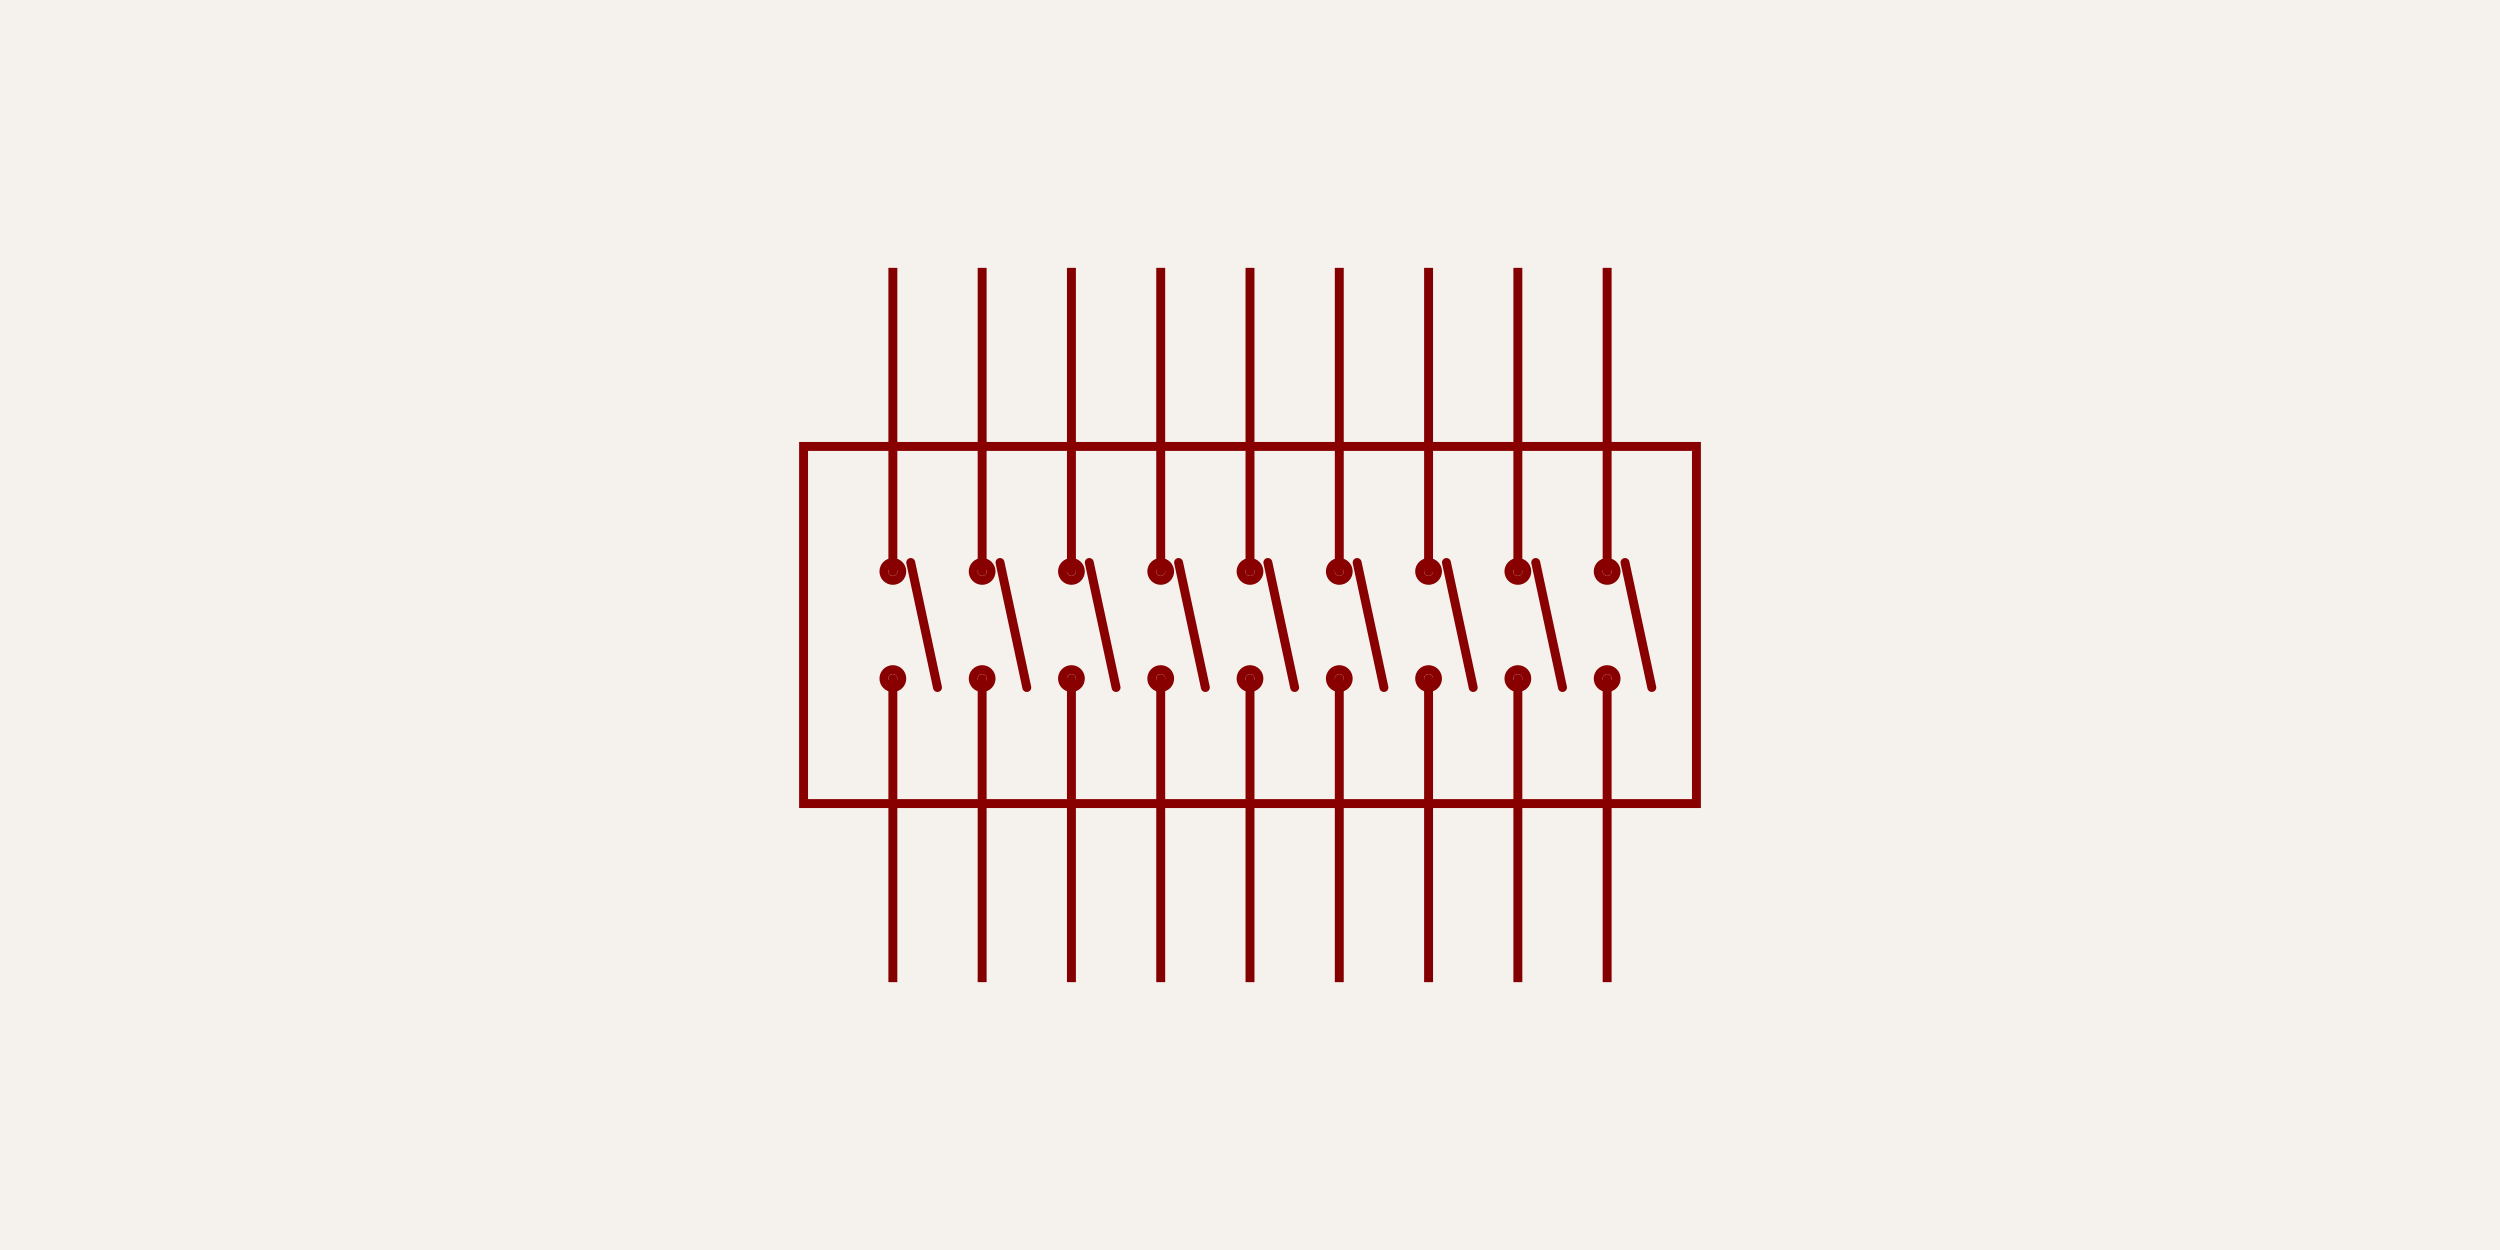
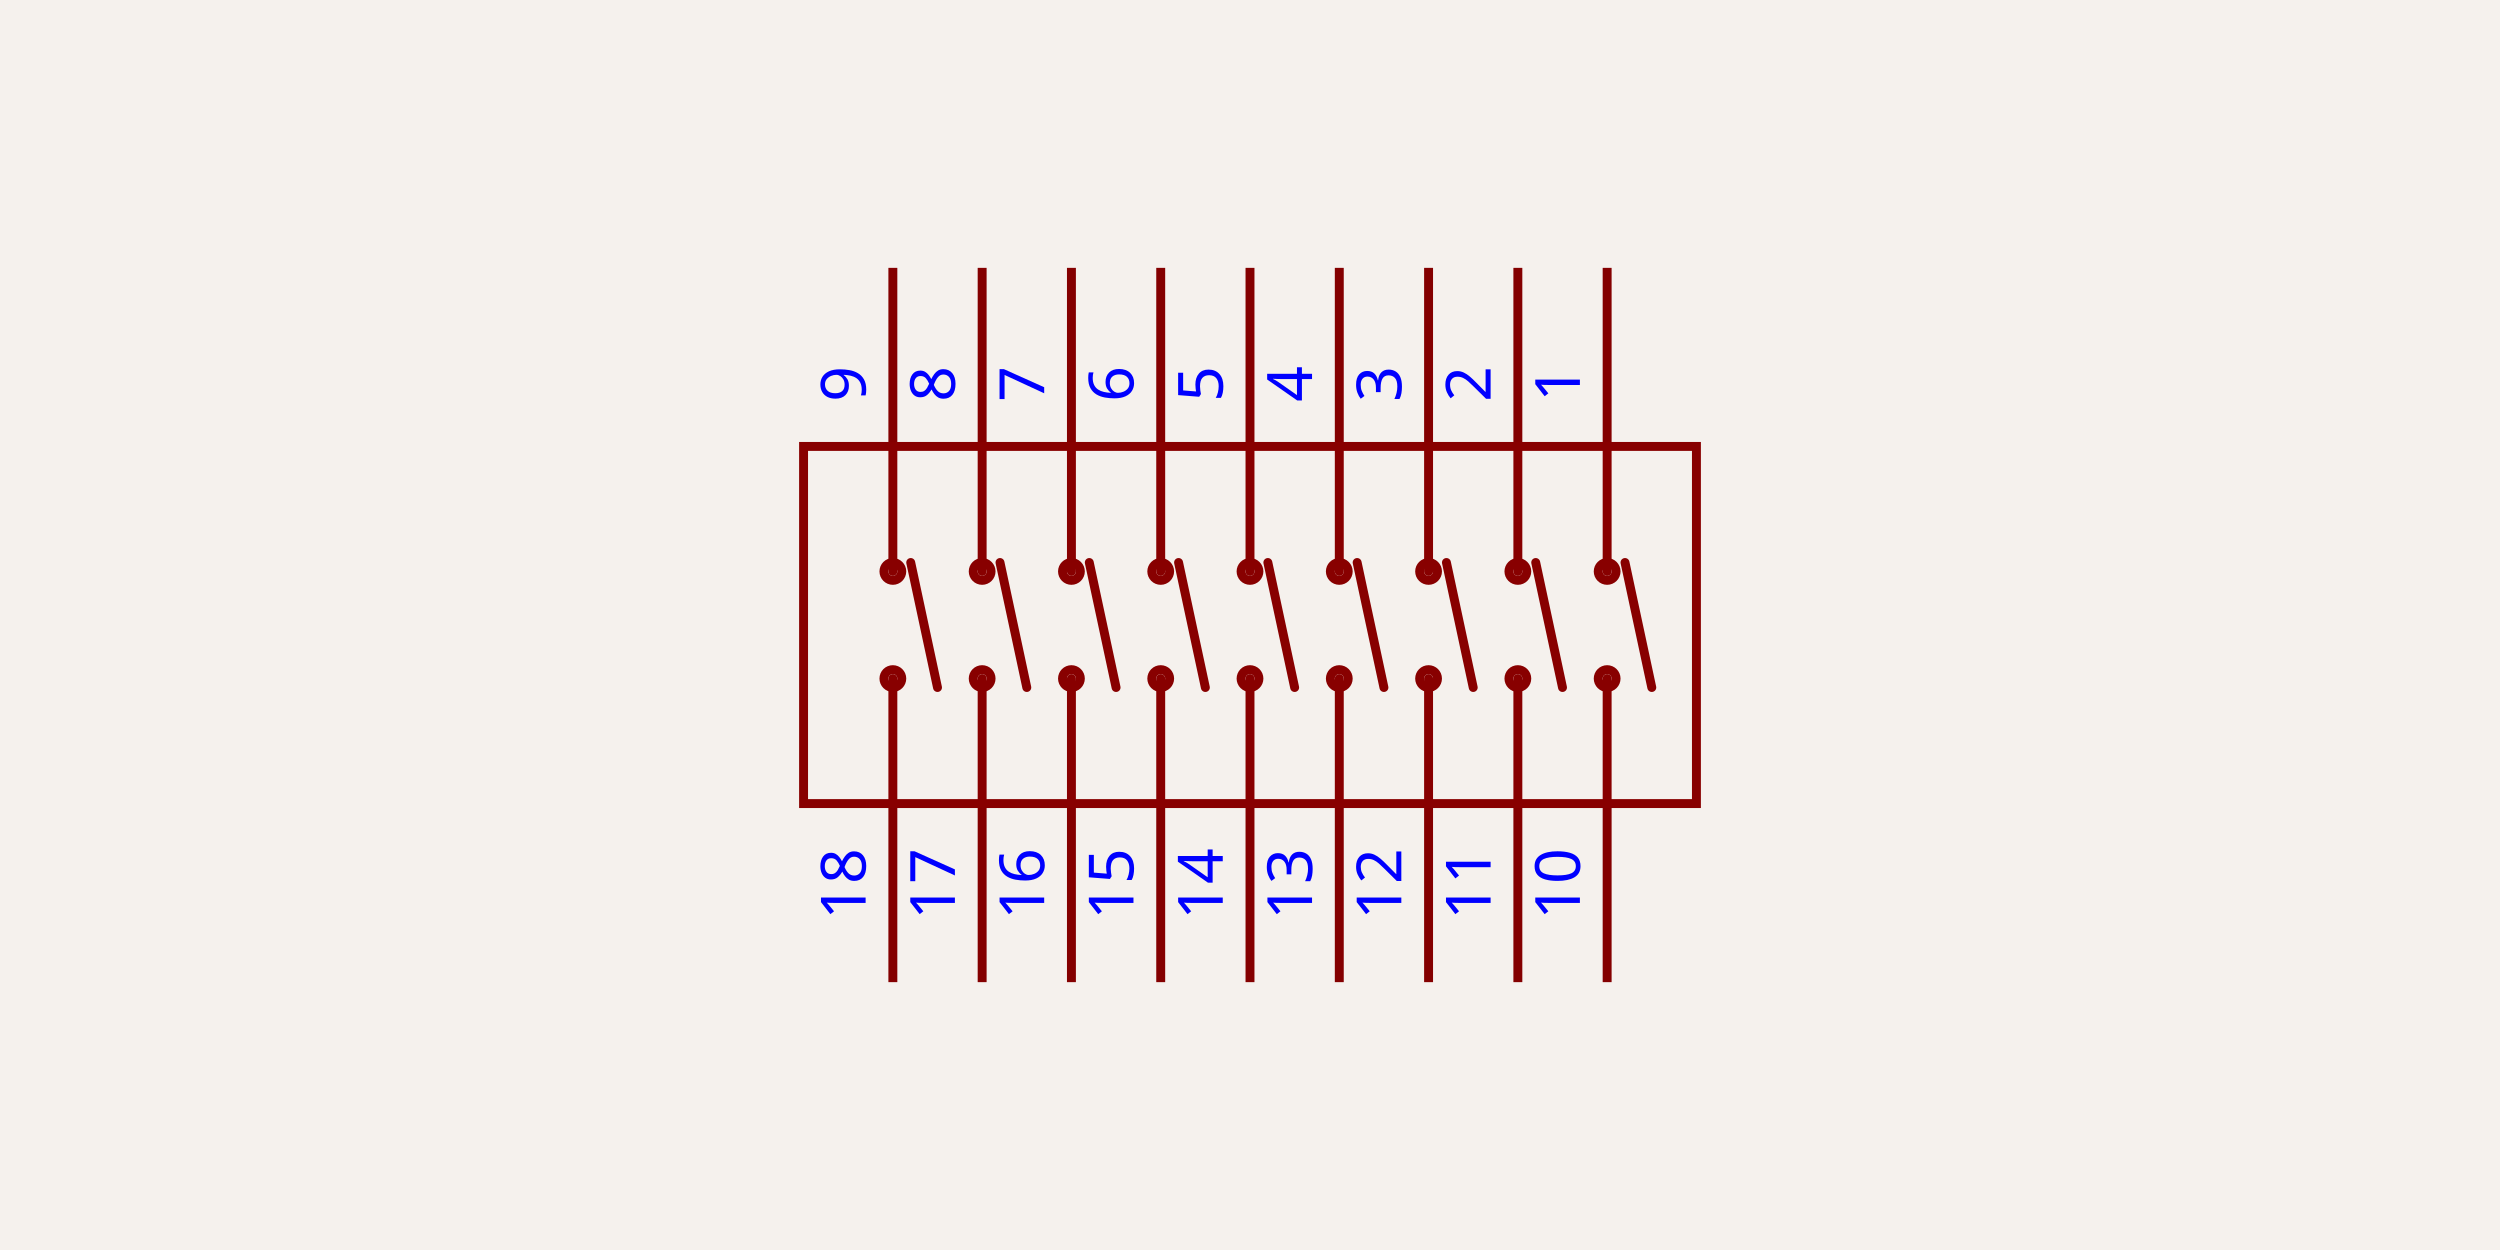
- <svg xmlns="http://www.w3.org/2000/svg" class="tscircuit-schematic" width="1200" height="600" style="background-color: rgb(245, 241, 237)" data-real-to-screen-transform="matrix(214.2857142857,0,0,-214.2857142857,600,300)" data-software-used-string="@tscircuit/core@0.0.1537">
+ <svg xmlns="http://www.w3.org/2000/svg" class="tscircuit-schematic" width="1200" height="600" style="background-color: rgb(245, 241, 237)" data-real-to-screen-transform="matrix(214.2857142857,0,0,-214.2857142857,600,300)" data-software-used-string="@tscircuit/core@0.0.1766">
  <style>
              .boundary { fill: rgb(245, 241, 237); }
              .schematic-boundary { fill: none; stroke: #fff; }
              .component { fill: none; stroke: rgb(132, 0, 0); }
              .chip { fill: rgb(255, 255, 194); stroke: rgb(132, 0, 0); }
              .component-pin { fill: none; stroke: rgb(132, 0, 0); }
              .text { font-family: sans-serif; fill: rgb(0, 150, 0); }
              .pin-number { fill: rgb(169, 0, 0); }
              .port-label { fill: rgb(0, 100, 100); }
              .component-name { fill: rgb(0, 100, 100); }
              
            </style>
  <rect class="boundary" x="0" y="0" width="1200" height="600" />
  <g class="sch-component" data-circuit-json-type="schematic_component" data-schematic-component-id="schematic_component_0">
    <line class="sch-line" x1="771.429" y1="128.571" x2="771.429" y2="214.286" stroke="rgba(132, 0, 0)" stroke-width="4.286" data-schematic-line-id="schematic_line_0" data-schematic-component-id="schematic_component_0" />
    <line class="sch-line" x1="728.571" y1="128.571" x2="728.571" y2="214.286" stroke="rgba(132, 0, 0)" stroke-width="4.286" data-schematic-line-id="schematic_line_1" data-schematic-component-id="schematic_component_0" />
    <line class="sch-line" x1="685.714" y1="128.571" x2="685.714" y2="214.286" stroke="rgba(132, 0, 0)" stroke-width="4.286" data-schematic-line-id="schematic_line_2" data-schematic-component-id="schematic_component_0" />
    <line class="sch-line" x1="642.857" y1="128.571" x2="642.857" y2="214.286" stroke="rgba(132, 0, 0)" stroke-width="4.286" data-schematic-line-id="schematic_line_3" data-schematic-component-id="schematic_component_0" />
    <line class="sch-line" x1="600" y1="128.571" x2="600" y2="214.286" stroke="rgba(132, 0, 0)" stroke-width="4.286" data-schematic-line-id="schematic_line_4" data-schematic-component-id="schematic_component_0" />
    <line class="sch-line" x1="557.143" y1="128.571" x2="557.143" y2="214.286" stroke="rgba(132, 0, 0)" stroke-width="4.286" data-schematic-line-id="schematic_line_5" data-schematic-component-id="schematic_component_0" />
    <line class="sch-line" x1="514.286" y1="128.571" x2="514.286" y2="214.286" stroke="rgba(132, 0, 0)" stroke-width="4.286" data-schematic-line-id="schematic_line_6" data-schematic-component-id="schematic_component_0" />
    <line class="sch-line" x1="471.429" y1="128.571" x2="471.429" y2="214.286" stroke="rgba(132, 0, 0)" stroke-width="4.286" data-schematic-line-id="schematic_line_7" data-schematic-component-id="schematic_component_0" />
    <line class="sch-line" x1="428.571" y1="128.571" x2="428.571" y2="214.286" stroke="rgba(132, 0, 0)" stroke-width="4.286" data-schematic-line-id="schematic_line_8" data-schematic-component-id="schematic_component_0" />
    <line class="sch-line" x1="771.429" y1="471.429" x2="771.429" y2="385.714" stroke="rgba(132, 0, 0)" stroke-width="4.286" data-schematic-line-id="schematic_line_9" data-schematic-component-id="schematic_component_0" />
    <line class="sch-line" x1="728.571" y1="471.429" x2="728.571" y2="385.714" stroke="rgba(132, 0, 0)" stroke-width="4.286" data-schematic-line-id="schematic_line_10" data-schematic-component-id="schematic_component_0" />
    <line class="sch-line" x1="685.714" y1="471.429" x2="685.714" y2="385.714" stroke="rgba(132, 0, 0)" stroke-width="4.286" data-schematic-line-id="schematic_line_11" data-schematic-component-id="schematic_component_0" />
    <line class="sch-line" x1="642.857" y1="471.429" x2="642.857" y2="385.714" stroke="rgba(132, 0, 0)" stroke-width="4.286" data-schematic-line-id="schematic_line_12" data-schematic-component-id="schematic_component_0" />
    <line class="sch-line" x1="600" y1="471.429" x2="600" y2="385.714" stroke="rgba(132, 0, 0)" stroke-width="4.286" data-schematic-line-id="schematic_line_13" data-schematic-component-id="schematic_component_0" />
    <line class="sch-line" x1="557.143" y1="471.429" x2="557.143" y2="385.714" stroke="rgba(132, 0, 0)" stroke-width="4.286" data-schematic-line-id="schematic_line_14" data-schematic-component-id="schematic_component_0" />
    <line class="sch-line" x1="514.286" y1="471.429" x2="514.286" y2="385.714" stroke="rgba(132, 0, 0)" stroke-width="4.286" data-schematic-line-id="schematic_line_15" data-schematic-component-id="schematic_component_0" />
    <line class="sch-line" x1="471.429" y1="471.429" x2="471.429" y2="385.714" stroke="rgba(132, 0, 0)" stroke-width="4.286" data-schematic-line-id="schematic_line_16" data-schematic-component-id="schematic_component_0" />
    <line class="sch-line" x1="428.571" y1="471.429" x2="428.571" y2="385.714" stroke="rgba(132, 0, 0)" stroke-width="4.286" data-schematic-line-id="schematic_line_17" data-schematic-component-id="schematic_component_0" />
    <path class="sch-path" d="M 642.857 214.286 L 642.857 274.286" stroke="#880000" stroke-width="4.286" fill="none" stroke-linecap="round" stroke-linejoin="round" data-schematic-component-id="schematic_component_0" />
    <path class="sch-path" d="M 642.857 325.714 L 642.857 385.714" stroke="#880000" stroke-width="4.286" fill="none" stroke-linecap="round" stroke-linejoin="round" data-schematic-component-id="schematic_component_0" />
    <circle class="sch-circle" cx="642.857" cy="274.286" r="4.286" fill="none" stroke="#880000" stroke-width="4.286" data-schematic-circle-id="schematic_circle_0" data-schematic-component-id="schematic_component_0" />
    <circle class="sch-circle" cx="642.857" cy="325.714" r="4.286" fill="none" stroke="#880000" stroke-width="4.286" data-schematic-circle-id="schematic_circle_1" data-schematic-component-id="schematic_component_0" />
    <path class="sch-path" d="M 651.429 270 L 664.286 330" stroke="#880000" stroke-width="4.286" fill="none" stroke-linecap="round" stroke-linejoin="round" data-schematic-component-id="schematic_component_0" />
    <path class="sch-path" d="M 685.714 214.286 L 685.714 274.286" stroke="#880000" stroke-width="4.286" fill="none" stroke-linecap="round" stroke-linejoin="round" data-schematic-component-id="schematic_component_0" />
    <path class="sch-path" d="M 685.714 325.714 L 685.714 385.714" stroke="#880000" stroke-width="4.286" fill="none" stroke-linecap="round" stroke-linejoin="round" data-schematic-component-id="schematic_component_0" />
    <circle class="sch-circle" cx="685.714" cy="274.286" r="4.286" fill="none" stroke="#880000" stroke-width="4.286" data-schematic-circle-id="schematic_circle_2" data-schematic-component-id="schematic_component_0" />
    <circle class="sch-circle" cx="685.714" cy="325.714" r="4.286" fill="none" stroke="#880000" stroke-width="4.286" data-schematic-circle-id="schematic_circle_3" data-schematic-component-id="schematic_component_0" />
    <path class="sch-path" d="M 694.286 270 L 707.143 330" stroke="#880000" stroke-width="4.286" fill="none" stroke-linecap="round" stroke-linejoin="round" data-schematic-component-id="schematic_component_0" />
    <path class="sch-path" d="M 728.571 214.286 L 728.571 274.286" stroke="#880000" stroke-width="4.286" fill="none" stroke-linecap="round" stroke-linejoin="round" data-schematic-component-id="schematic_component_0" />
    <path class="sch-path" d="M 728.571 325.714 L 728.571 385.714" stroke="#880000" stroke-width="4.286" fill="none" stroke-linecap="round" stroke-linejoin="round" data-schematic-component-id="schematic_component_0" />
    <circle class="sch-circle" cx="728.571" cy="274.286" r="4.286" fill="none" stroke="#880000" stroke-width="4.286" data-schematic-circle-id="schematic_circle_4" data-schematic-component-id="schematic_component_0" />
    <circle class="sch-circle" cx="728.571" cy="325.714" r="4.286" fill="none" stroke="#880000" stroke-width="4.286" data-schematic-circle-id="schematic_circle_5" data-schematic-component-id="schematic_component_0" />
    <path class="sch-path" d="M 737.143 270 L 750 330" stroke="#880000" stroke-width="4.286" fill="none" stroke-linecap="round" stroke-linejoin="round" data-schematic-component-id="schematic_component_0" />
    <path class="sch-path" d="M 771.429 214.286 L 771.429 274.286" stroke="#880000" stroke-width="4.286" fill="none" stroke-linecap="round" stroke-linejoin="round" data-schematic-component-id="schematic_component_0" />
    <path class="sch-path" d="M 771.429 325.714 L 771.429 385.714" stroke="#880000" stroke-width="4.286" fill="none" stroke-linecap="round" stroke-linejoin="round" data-schematic-component-id="schematic_component_0" />
    <circle class="sch-circle" cx="771.429" cy="274.286" r="4.286" fill="none" stroke="#880000" stroke-width="4.286" data-schematic-circle-id="schematic_circle_6" data-schematic-component-id="schematic_component_0" />
    <circle class="sch-circle" cx="771.429" cy="325.714" r="4.286" fill="none" stroke="#880000" stroke-width="4.286" data-schematic-circle-id="schematic_circle_7" data-schematic-component-id="schematic_component_0" />
    <path class="sch-path" d="M 780 270 L 792.857 330" stroke="#880000" stroke-width="4.286" fill="none" stroke-linecap="round" stroke-linejoin="round" data-schematic-component-id="schematic_component_0" />
    <path class="sch-path" d="M 600 214.286 L 600 274.286" stroke="#880000" stroke-width="4.286" fill="none" stroke-linecap="round" stroke-linejoin="round" data-schematic-component-id="schematic_component_0" />
    <path class="sch-path" d="M 600 325.714 L 600 385.714" stroke="#880000" stroke-width="4.286" fill="none" stroke-linecap="round" stroke-linejoin="round" data-schematic-component-id="schematic_component_0" />
    <circle class="sch-circle" cx="600" cy="274.286" r="4.286" fill="none" stroke="#880000" stroke-width="4.286" data-schematic-circle-id="schematic_circle_8" data-schematic-component-id="schematic_component_0" />
    <circle class="sch-circle" cx="600" cy="325.714" r="4.286" fill="none" stroke="#880000" stroke-width="4.286" data-schematic-circle-id="schematic_circle_9" data-schematic-component-id="schematic_component_0" />
    <path class="sch-path" d="M 608.571 270 L 621.429 330" stroke="#880000" stroke-width="4.286" fill="none" stroke-linecap="round" stroke-linejoin="round" data-schematic-component-id="schematic_component_0" />
    <path class="sch-path" d="M 557.143 214.286 L 557.143 274.286" stroke="#880000" stroke-width="4.286" fill="none" stroke-linecap="round" stroke-linejoin="round" data-schematic-component-id="schematic_component_0" />
    <path class="sch-path" d="M 557.143 325.714 L 557.143 385.714" stroke="#880000" stroke-width="4.286" fill="none" stroke-linecap="round" stroke-linejoin="round" data-schematic-component-id="schematic_component_0" />
    <circle class="sch-circle" cx="557.143" cy="274.286" r="4.286" fill="none" stroke="#880000" stroke-width="4.286" data-schematic-circle-id="schematic_circle_10" data-schematic-component-id="schematic_component_0" />
    <circle class="sch-circle" cx="557.143" cy="325.714" r="4.286" fill="none" stroke="#880000" stroke-width="4.286" data-schematic-circle-id="schematic_circle_11" data-schematic-component-id="schematic_component_0" />
    <path class="sch-path" d="M 565.714 270 L 578.571 330" stroke="#880000" stroke-width="4.286" fill="none" stroke-linecap="round" stroke-linejoin="round" data-schematic-component-id="schematic_component_0" />
    <path class="sch-path" d="M 514.286 214.286 L 514.286 274.286" stroke="#880000" stroke-width="4.286" fill="none" stroke-linecap="round" stroke-linejoin="round" data-schematic-component-id="schematic_component_0" />
    <path class="sch-path" d="M 514.286 325.714 L 514.286 385.714" stroke="#880000" stroke-width="4.286" fill="none" stroke-linecap="round" stroke-linejoin="round" data-schematic-component-id="schematic_component_0" />
    <circle class="sch-circle" cx="514.286" cy="274.286" r="4.286" fill="none" stroke="#880000" stroke-width="4.286" data-schematic-circle-id="schematic_circle_12" data-schematic-component-id="schematic_component_0" />
    <circle class="sch-circle" cx="514.286" cy="325.714" r="4.286" fill="none" stroke="#880000" stroke-width="4.286" data-schematic-circle-id="schematic_circle_13" data-schematic-component-id="schematic_component_0" />
    <path class="sch-path" d="M 522.857 270 L 535.714 330" stroke="#880000" stroke-width="4.286" fill="none" stroke-linecap="round" stroke-linejoin="round" data-schematic-component-id="schematic_component_0" />
    <rect class="sch-rect" x="385.714" y="214.286" width="428.571" height="171.429" fill="none" stroke="#880000" stroke-width="4.286" data-schematic-rect-id="schematic_rect_0" data-schematic-component-id="schematic_component_0" />
    <path class="sch-path" d="M 471.429 214.286 L 471.429 274.286" stroke="#880000" stroke-width="4.286" fill="none" stroke-linecap="round" stroke-linejoin="round" data-schematic-component-id="schematic_component_0" />
    <path class="sch-path" d="M 471.429 325.714 L 471.429 385.714" stroke="#880000" stroke-width="4.286" fill="none" stroke-linecap="round" stroke-linejoin="round" data-schematic-component-id="schematic_component_0" />
    <circle class="sch-circle" cx="471.429" cy="274.286" r="4.286" fill="none" stroke="#880000" stroke-width="4.286" data-schematic-circle-id="schematic_circle_14" data-schematic-component-id="schematic_component_0" />
    <circle class="sch-circle" cx="471.429" cy="325.714" r="4.286" fill="none" stroke="#880000" stroke-width="4.286" data-schematic-circle-id="schematic_circle_15" data-schematic-component-id="schematic_component_0" />
    <path class="sch-path" d="M 480 270 L 492.857 330" stroke="#880000" stroke-width="4.286" fill="none" stroke-linecap="round" stroke-linejoin="round" data-schematic-component-id="schematic_component_0" />
    <path class="sch-path" d="M 428.571 214.286 L 428.571 274.286" stroke="#880000" stroke-width="4.286" fill="none" stroke-linecap="round" stroke-linejoin="round" data-schematic-component-id="schematic_component_0" />
    <path class="sch-path" d="M 428.571 325.714 L 428.571 385.714" stroke="#880000" stroke-width="4.286" fill="none" stroke-linecap="round" stroke-linejoin="round" data-schematic-component-id="schematic_component_0" />
    <circle class="sch-circle" cx="428.571" cy="274.286" r="4.286" fill="none" stroke="#880000" stroke-width="4.286" data-schematic-circle-id="schematic_circle_16" data-schematic-component-id="schematic_component_0" />
    <circle class="sch-circle" cx="428.571" cy="325.714" r="4.286" fill="none" stroke="#880000" stroke-width="4.286" data-schematic-circle-id="schematic_circle_17" data-schematic-component-id="schematic_component_0" />
    <path class="sch-path" d="M 437.143 270 L 450 330" stroke="#880000" stroke-width="4.286" fill="none" stroke-linecap="round" stroke-linejoin="round" data-schematic-component-id="schematic_component_0" />
  </g>
  <g class="schematic-port-hover sch-port-hover" data-schematic-port-id="source_port_0">
    <circle cx="771.429" cy="128.571" r="8.571" fill="red" opacity="0" />
  </g>
  <g class="schematic-port-hover sch-port-hover" data-schematic-port-id="source_port_1">
    <circle cx="728.571" cy="128.571" r="8.571" fill="red" opacity="0" />
  </g>
  <g class="schematic-port-hover sch-port-hover" data-schematic-port-id="source_port_2">
    <circle cx="685.714" cy="128.571" r="8.571" fill="red" opacity="0" />
  </g>
  <g class="schematic-port-hover sch-port-hover" data-schematic-port-id="source_port_3">
    <circle cx="642.857" cy="128.571" r="8.571" fill="red" opacity="0" />
  </g>
  <g class="schematic-port-hover sch-port-hover" data-schematic-port-id="source_port_4">
    <circle cx="600" cy="128.571" r="8.571" fill="red" opacity="0" />
  </g>
  <g class="schematic-port-hover sch-port-hover" data-schematic-port-id="source_port_5">
    <circle cx="557.143" cy="128.571" r="8.571" fill="red" opacity="0" />
  </g>
  <g class="schematic-port-hover sch-port-hover" data-schematic-port-id="source_port_6">
    <circle cx="514.286" cy="128.571" r="8.571" fill="red" opacity="0" />
  </g>
  <g class="schematic-port-hover sch-port-hover" data-schematic-port-id="source_port_7">
    <circle cx="471.429" cy="128.571" r="8.571" fill="red" opacity="0" />
  </g>
  <g class="schematic-port-hover sch-port-hover" data-schematic-port-id="source_port_8">
    <circle cx="428.571" cy="128.571" r="8.571" fill="red" opacity="0" />
  </g>
  <g class="schematic-port-hover sch-port-hover" data-schematic-port-id="source_port_9">
    <circle cx="771.429" cy="471.429" r="8.571" fill="red" opacity="0" />
  </g>
  <g class="schematic-port-hover sch-port-hover" data-schematic-port-id="source_port_10">
    <circle cx="728.571" cy="471.429" r="8.571" fill="red" opacity="0" />
  </g>
  <g class="schematic-port-hover sch-port-hover" data-schematic-port-id="source_port_11">
    <circle cx="685.714" cy="471.429" r="8.571" fill="red" opacity="0" />
  </g>
  <g class="schematic-port-hover sch-port-hover" data-schematic-port-id="source_port_12">
    <circle cx="642.857" cy="471.429" r="8.571" fill="red" opacity="0" />
  </g>
  <g class="schematic-port-hover sch-port-hover" data-schematic-port-id="source_port_13">
    <circle cx="600" cy="471.429" r="8.571" fill="red" opacity="0" />
  </g>
  <g class="schematic-port-hover sch-port-hover" data-schematic-port-id="source_port_14">
    <circle cx="557.143" cy="471.429" r="8.571" fill="red" opacity="0" />
  </g>
  <g class="schematic-port-hover sch-port-hover" data-schematic-port-id="source_port_15">
    <circle cx="514.286" cy="471.429" r="8.571" fill="red" opacity="0" />
  </g>
  <g class="schematic-port-hover sch-port-hover" data-schematic-port-id="source_port_16">
    <circle cx="471.429" cy="471.429" r="8.571" fill="red" opacity="0" />
  </g>
  <g class="schematic-port-hover sch-port-hover" data-schematic-port-id="source_port_17">
    <circle cx="428.571" cy="471.429" r="8.571" fill="red" opacity="0" />
  </g>
+   <text class="sch-text" x="767.143" y="192.857" fill="#0000FF" text-anchor="start" dominant-baseline="ideographic" font-family="sans-serif" font-size="30px" transform="rotate(270, 767.1429, 192.8571)">1</text>
+   <text class="sch-text" x="724.286" y="192.857" fill="#0000FF" text-anchor="start" dominant-baseline="ideographic" font-family="sans-serif" font-size="30px" transform="rotate(270, 724.2857, 192.8571)">2</text>
+   <text class="sch-text" x="681.429" y="192.857" fill="#0000FF" text-anchor="start" dominant-baseline="ideographic" font-family="sans-serif" font-size="30px" transform="rotate(270, 681.4286, 192.8571)">3</text>
+   <text class="sch-text" x="638.571" y="192.857" fill="#0000FF" text-anchor="start" dominant-baseline="ideographic" font-family="sans-serif" font-size="30px" transform="rotate(270, 638.5714, 192.8571)">4</text>
+   <text class="sch-text" x="595.714" y="192.857" fill="#0000FF" text-anchor="start" dominant-baseline="ideographic" font-family="sans-serif" font-size="30px" transform="rotate(270, 595.7143, 192.8571)">5</text>
+   <text class="sch-text" x="552.857" y="192.857" fill="#0000FF" text-anchor="start" dominant-baseline="ideographic" font-family="sans-serif" font-size="30px" transform="rotate(270, 552.8571, 192.8571)">6</text>
+   <text class="sch-text" x="510" y="192.857" fill="#0000FF" text-anchor="start" dominant-baseline="ideographic" font-family="sans-serif" font-size="30px" transform="rotate(270, 510, 192.8571)">7</text>
+   <text class="sch-text" x="467.143" y="192.857" fill="#0000FF" text-anchor="start" dominant-baseline="ideographic" font-family="sans-serif" font-size="30px" transform="rotate(270, 467.1429, 192.8571)">8</text>
+   <text class="sch-text" x="424.286" y="192.857" fill="#0000FF" text-anchor="start" dominant-baseline="ideographic" font-family="sans-serif" font-size="30px" transform="rotate(270, 424.2857, 192.8571)">9</text>
+   <text class="sch-text" x="767.143" y="407.143" fill="#0000FF" text-anchor="end" dominant-baseline="ideographic" font-family="sans-serif" font-size="30px" transform="rotate(270, 767.1429, 407.1429)">10</text>
+   <text class="sch-text" x="724.286" y="407.143" fill="#0000FF" text-anchor="end" dominant-baseline="ideographic" font-family="sans-serif" font-size="30px" transform="rotate(270, 724.2857, 407.1429)">11</text>
+   <text class="sch-text" x="681.429" y="407.143" fill="#0000FF" text-anchor="end" dominant-baseline="ideographic" font-family="sans-serif" font-size="30px" transform="rotate(270, 681.4286, 407.1429)">12</text>
+   <text class="sch-text" x="638.571" y="407.143" fill="#0000FF" text-anchor="end" dominant-baseline="ideographic" font-family="sans-serif" font-size="30px" transform="rotate(270, 638.5714, 407.1429)">13</text>
+   <text class="sch-text" x="595.714" y="407.143" fill="#0000FF" text-anchor="end" dominant-baseline="ideographic" font-family="sans-serif" font-size="30px" transform="rotate(270, 595.7143, 407.1429)">14</text>
+   <text class="sch-text" x="552.857" y="407.143" fill="#0000FF" text-anchor="end" dominant-baseline="ideographic" font-family="sans-serif" font-size="30px" transform="rotate(270, 552.8571, 407.1429)">15</text>
+   <text class="sch-text" x="510" y="407.143" fill="#0000FF" text-anchor="end" dominant-baseline="ideographic" font-family="sans-serif" font-size="30px" transform="rotate(270, 510, 407.1429)">16</text>
+   <text class="sch-text" x="467.143" y="407.143" fill="#0000FF" text-anchor="end" dominant-baseline="ideographic" font-family="sans-serif" font-size="30px" transform="rotate(270, 467.1429, 407.1429)">17</text>
+   <text class="sch-text" x="424.286" y="407.143" fill="#0000FF" text-anchor="end" dominant-baseline="ideographic" font-family="sans-serif" font-size="30px" transform="rotate(270, 424.2857, 407.1429)">18</text>
</svg>
